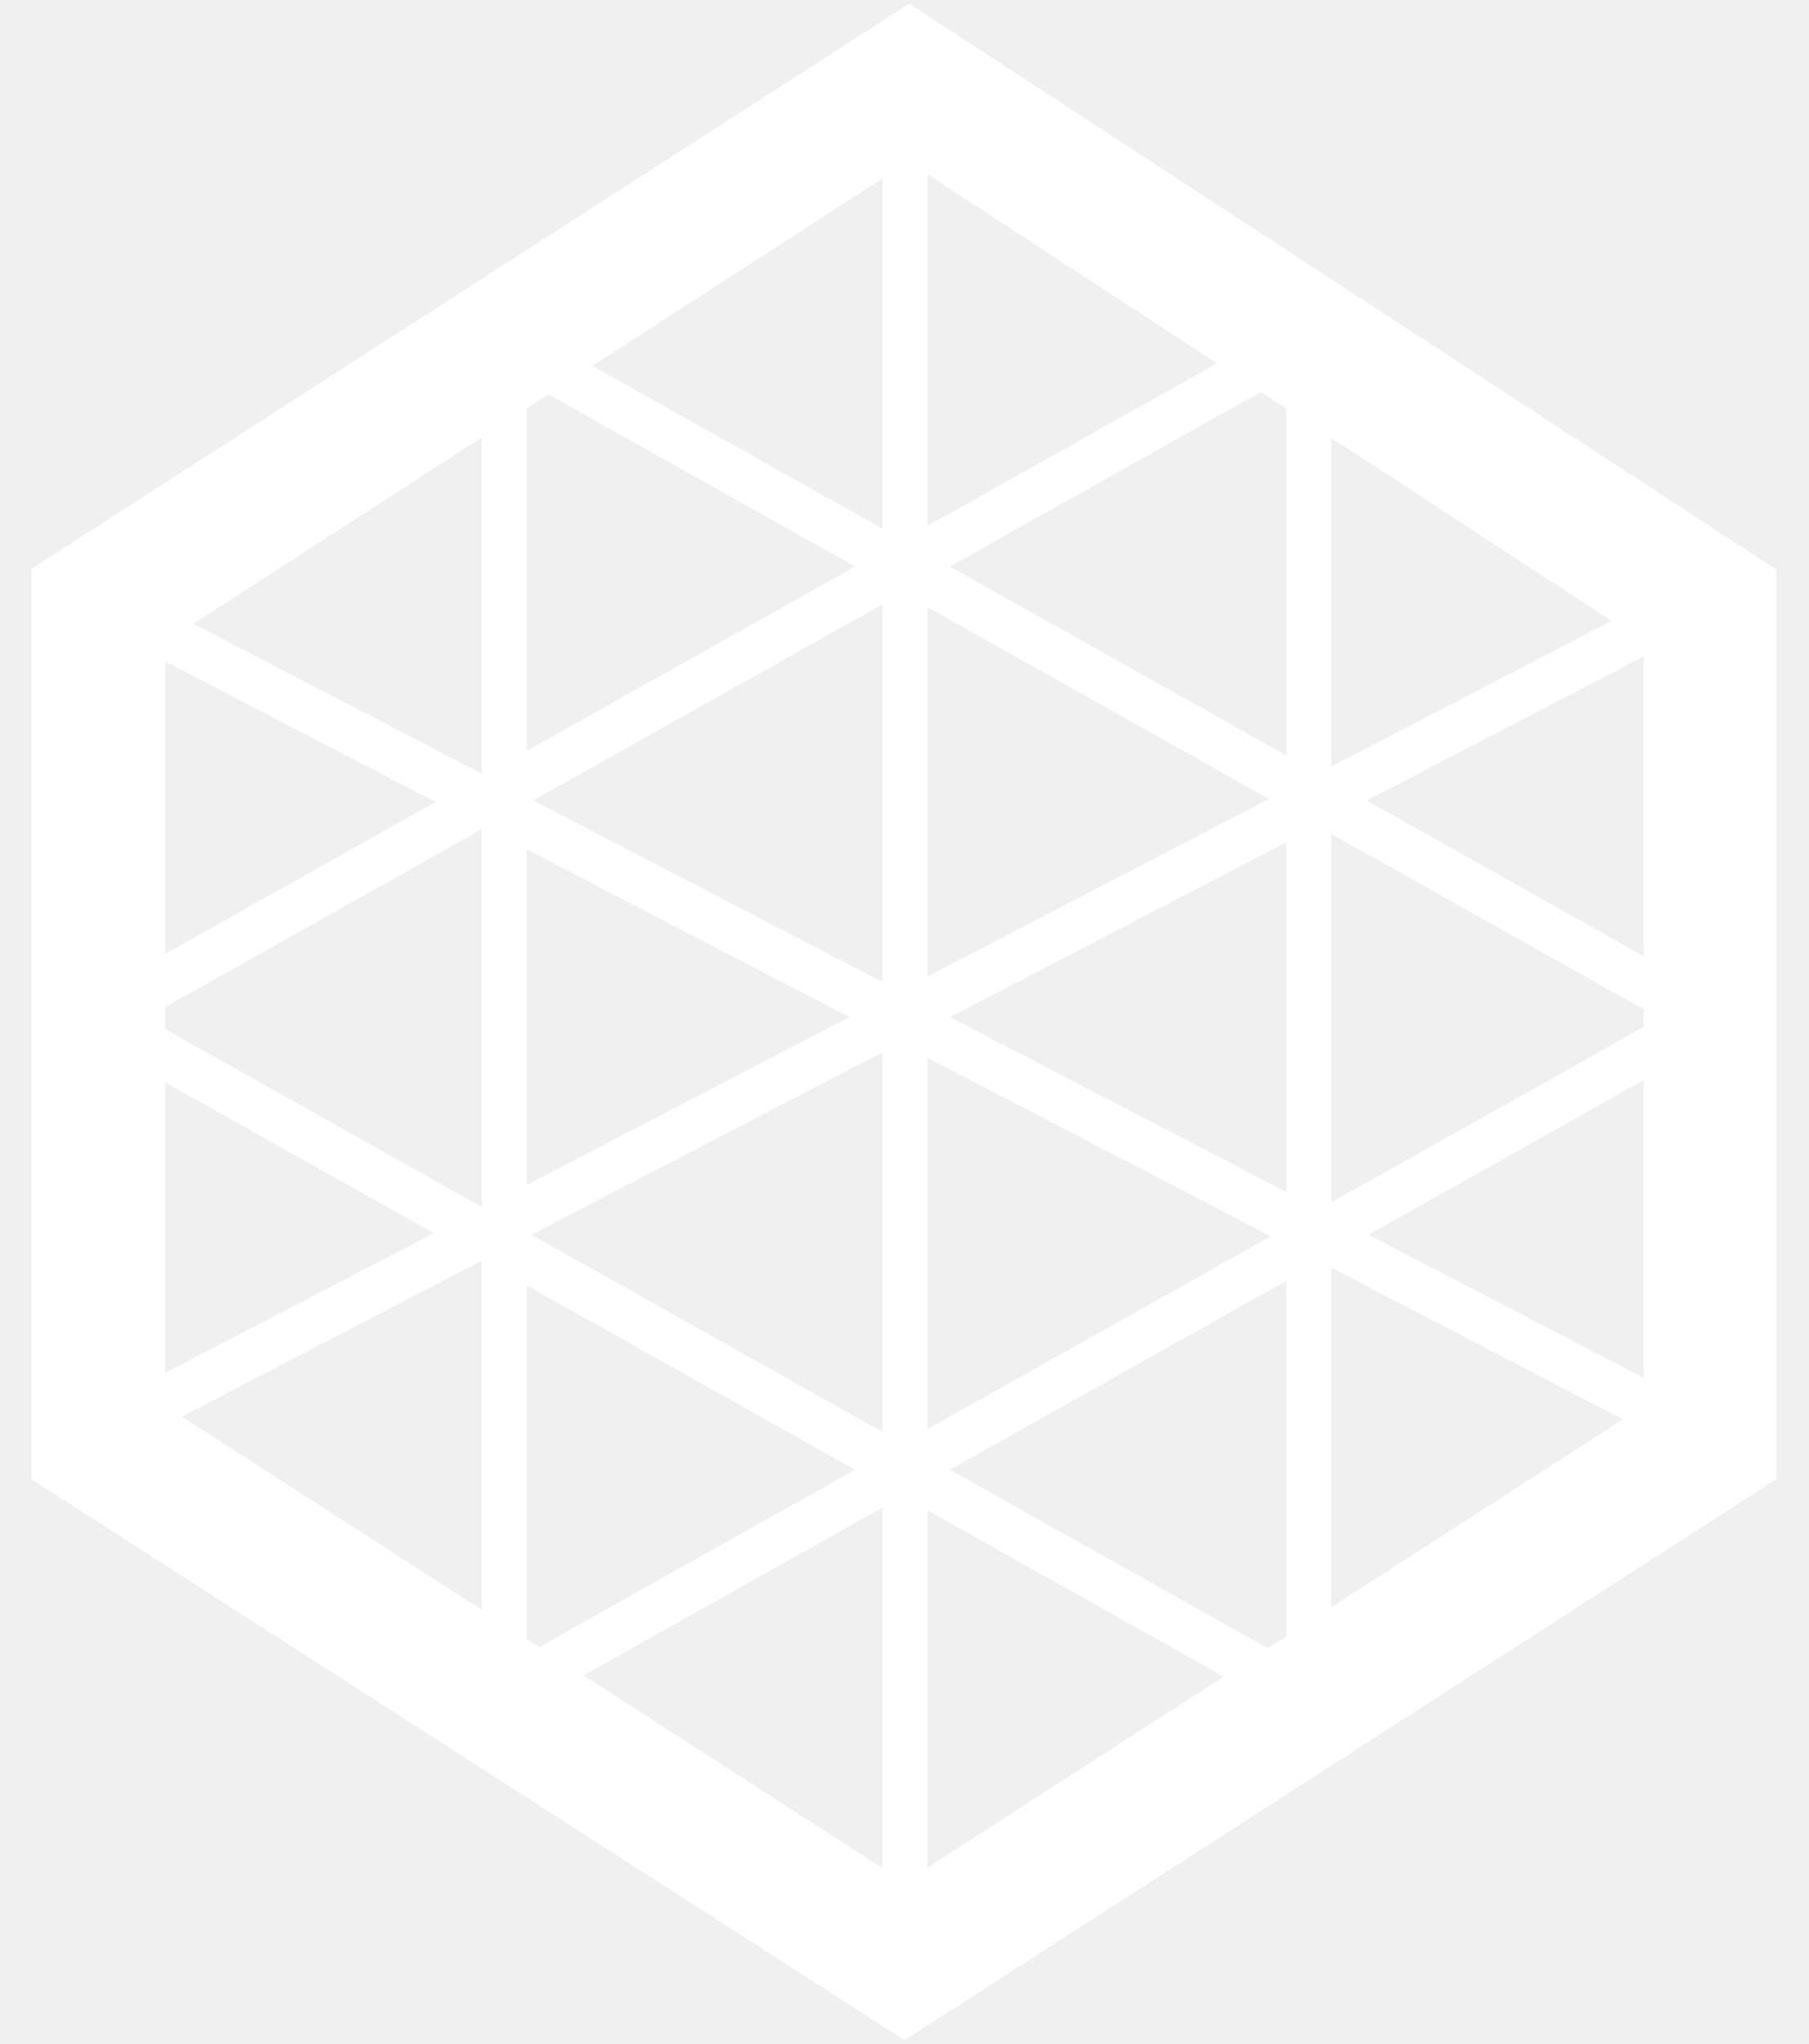
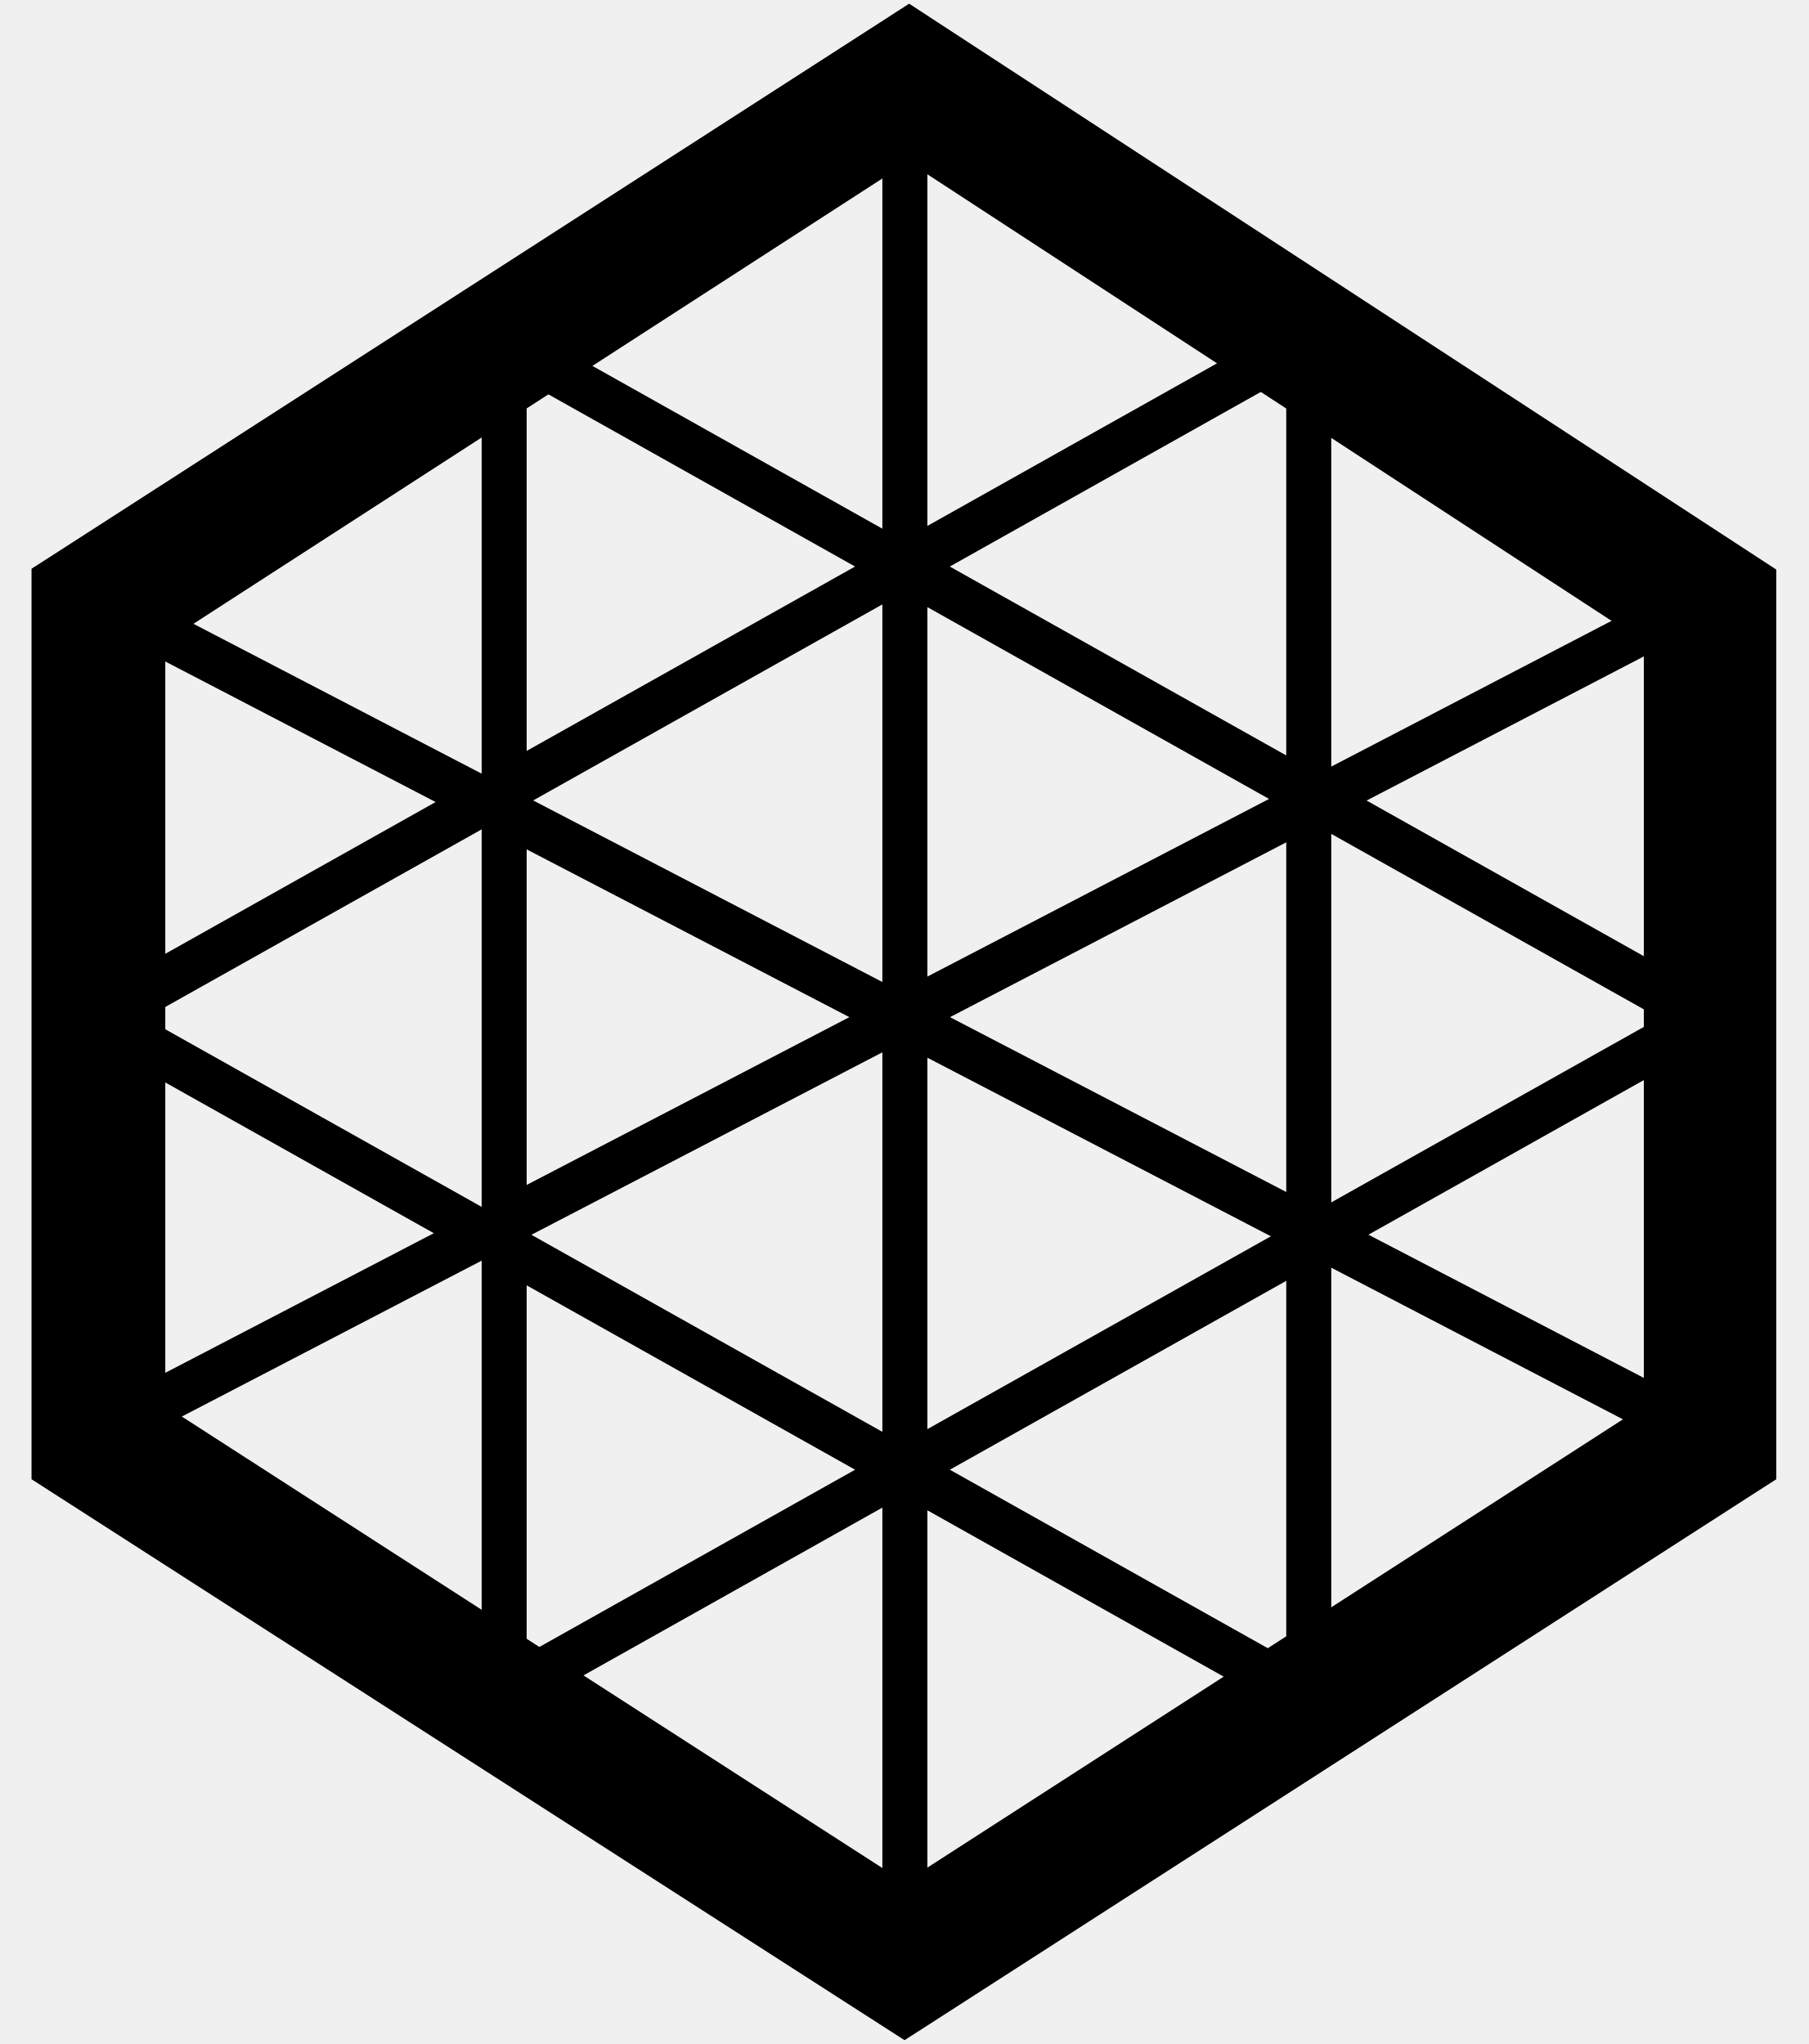
- <svg xmlns="http://www.w3.org/2000/svg" width="46" height="52" viewBox="0 0 46 52" fill="none">
-   <path d="M3.656 16.034L3.656 36.065L23.006 48.539L42.357 36.064L42.357 16.034L23.101 3.462L3.656 16.034ZM44.63 37.333L44.379 37.494L23.302 51.061L23.006 51.251L22.71 51.061L1.602 37.495L1.35 37.333L1.35 14.768L1.601 14.607L22.822 0.94L23.121 0.747L23.419 0.942L44.382 14.625L44.63 14.787L44.63 37.333Z" fill="white" stroke="white" stroke-width="1.096" />
-   <path d="M23.587 2.104H22.442L22.442 49.996H23.587L23.587 2.104Z" fill="white" />
-   <path d="M13.395 8.812H12.25L12.25 43.305H13.395L13.395 8.812Z" fill="white" />
-   <path d="M33.859 8.812H32.714L32.714 43.305H33.859L33.859 8.812Z" fill="white" />
-   <path d="M33.001 8.093L2.297 25.336L2.841 26.383L33.545 9.141L33.001 8.093Z" fill="white" />
-   <path d="M43.245 14.621L2.3 35.915L2.812 36.98L43.757 15.686L43.245 14.621Z" fill="white" />
-   <path d="M2.961 14.851L2.449 15.916L43.394 37.209L43.906 36.145L2.961 14.851Z" fill="white" />
-   <path d="M13.107 8.208L12.563 9.255L43.267 26.497L43.811 25.45L13.107 8.208Z" fill="white" />
-   <path d="M43.228 25.328L12.524 42.57L13.068 43.618L43.772 26.375L43.228 25.328Z" fill="white" />
-   <path d="M2.878 25.44L2.334 26.488L33.038 43.73L33.582 42.682L2.878 25.44Z" fill="white" />
+ <svg xmlns="http://www.w3.org/2000/svg" width="46" height="52" viewBox="0 0 46 52" fill="currentColor">
+   <path d="M3.656 16.034L3.656 36.065L23.006 48.539L42.357 36.064L42.357 16.034L23.101 3.462L3.656 16.034ZM44.63 37.333L44.379 37.494L23.302 51.061L23.006 51.251L22.71 51.061L1.602 37.495L1.35 37.333L1.35 14.768L1.601 14.607L22.822 0.94L23.121 0.747L23.419 0.942L44.382 14.625L44.63 14.787L44.63 37.333Z" fill="currentColor" stroke="currentColor" stroke-width="1.096" />
+   <path d="M23.587 2.104H22.442L22.442 49.996H23.587L23.587 2.104Z" fill="currentColor" />
+   <path d="M13.395 8.812H12.25L12.25 43.305H13.395L13.395 8.812Z" fill="currentColor" />
+   <path d="M33.859 8.812H32.714L32.714 43.305H33.859L33.859 8.812Z" fill="currentColor" />
+   <path d="M33.001 8.093L2.297 25.336L2.841 26.383L33.545 9.141L33.001 8.093Z" fill="currentColor" />
+   <path d="M43.245 14.621L2.3 35.915L2.812 36.98L43.757 15.686L43.245 14.621Z" fill="currentColor" />
+   <path d="M2.961 14.851L2.449 15.916L43.394 37.209L43.906 36.145L2.961 14.851Z" fill="currentColor" />
+   <path d="M13.107 8.208L12.563 9.255L43.267 26.497L43.811 25.45L13.107 8.208Z" fill="currentColor" />
+   <path d="M43.228 25.328L12.524 42.57L13.068 43.618L43.772 26.375L43.228 25.328Z" fill="currentColor" />
+   <path d="M2.878 25.44L2.334 26.488L33.038 43.73L33.582 42.682L2.878 25.44Z" fill="currentColor" />
</svg>
